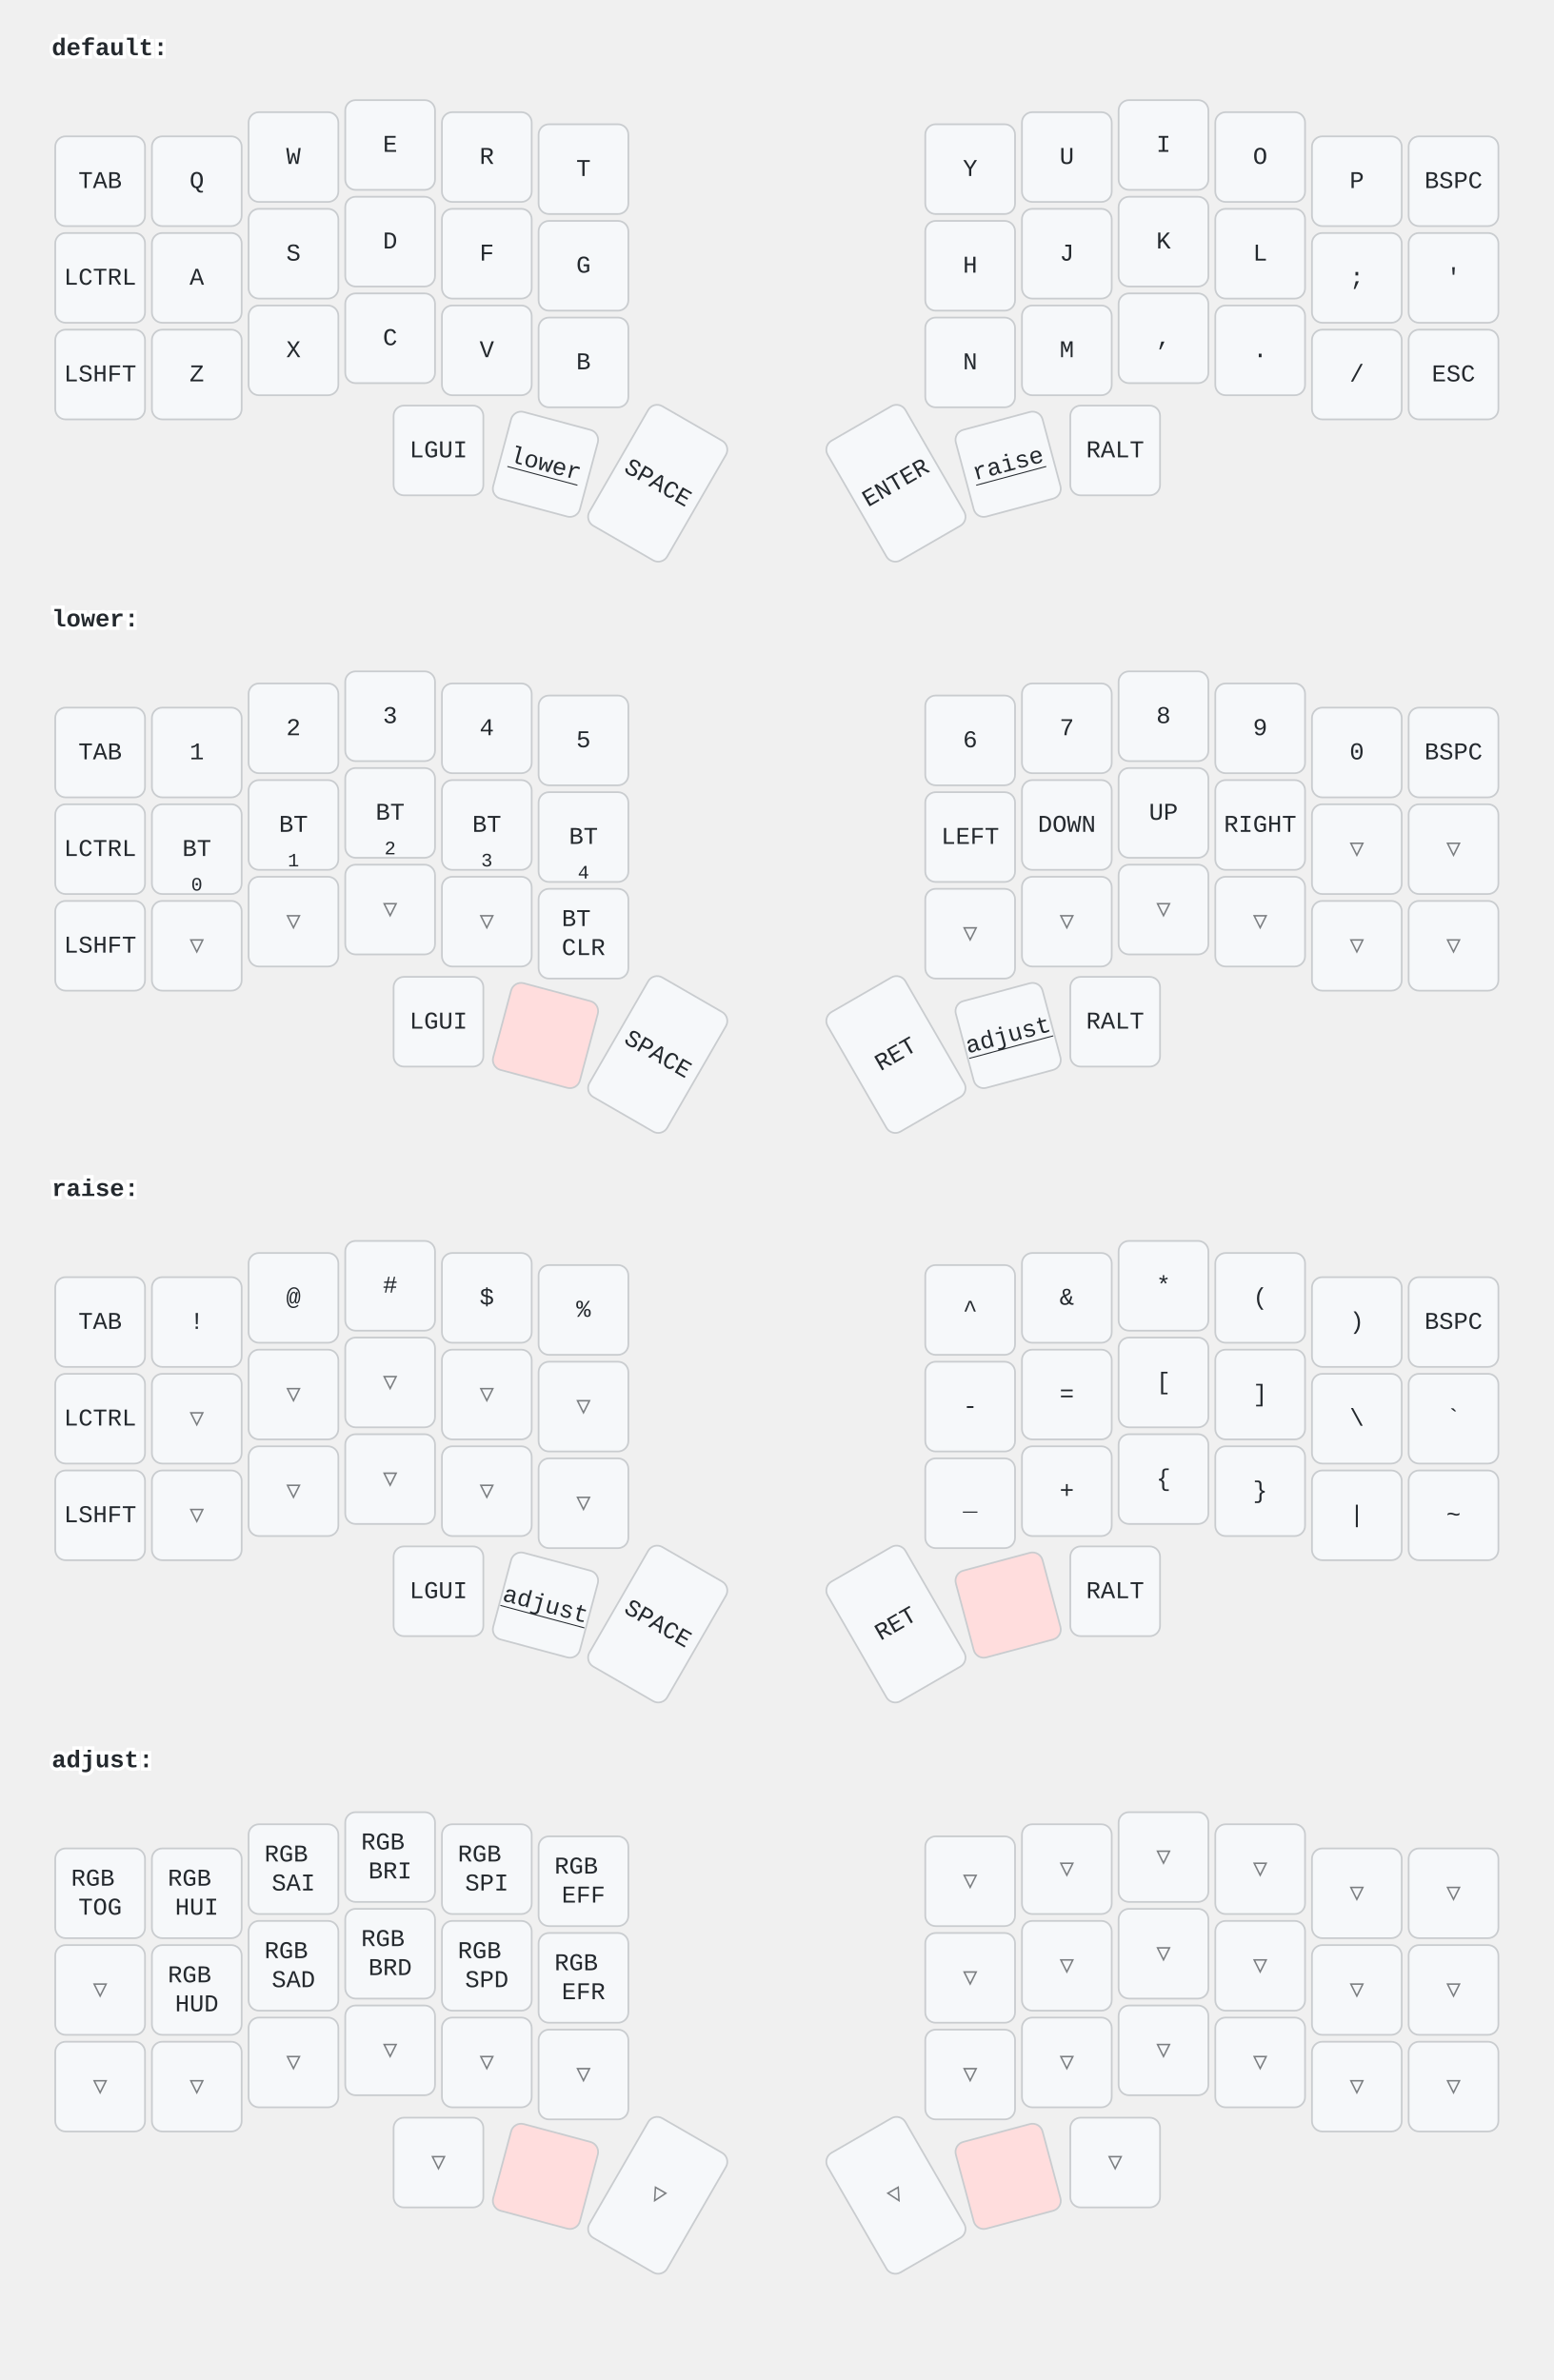
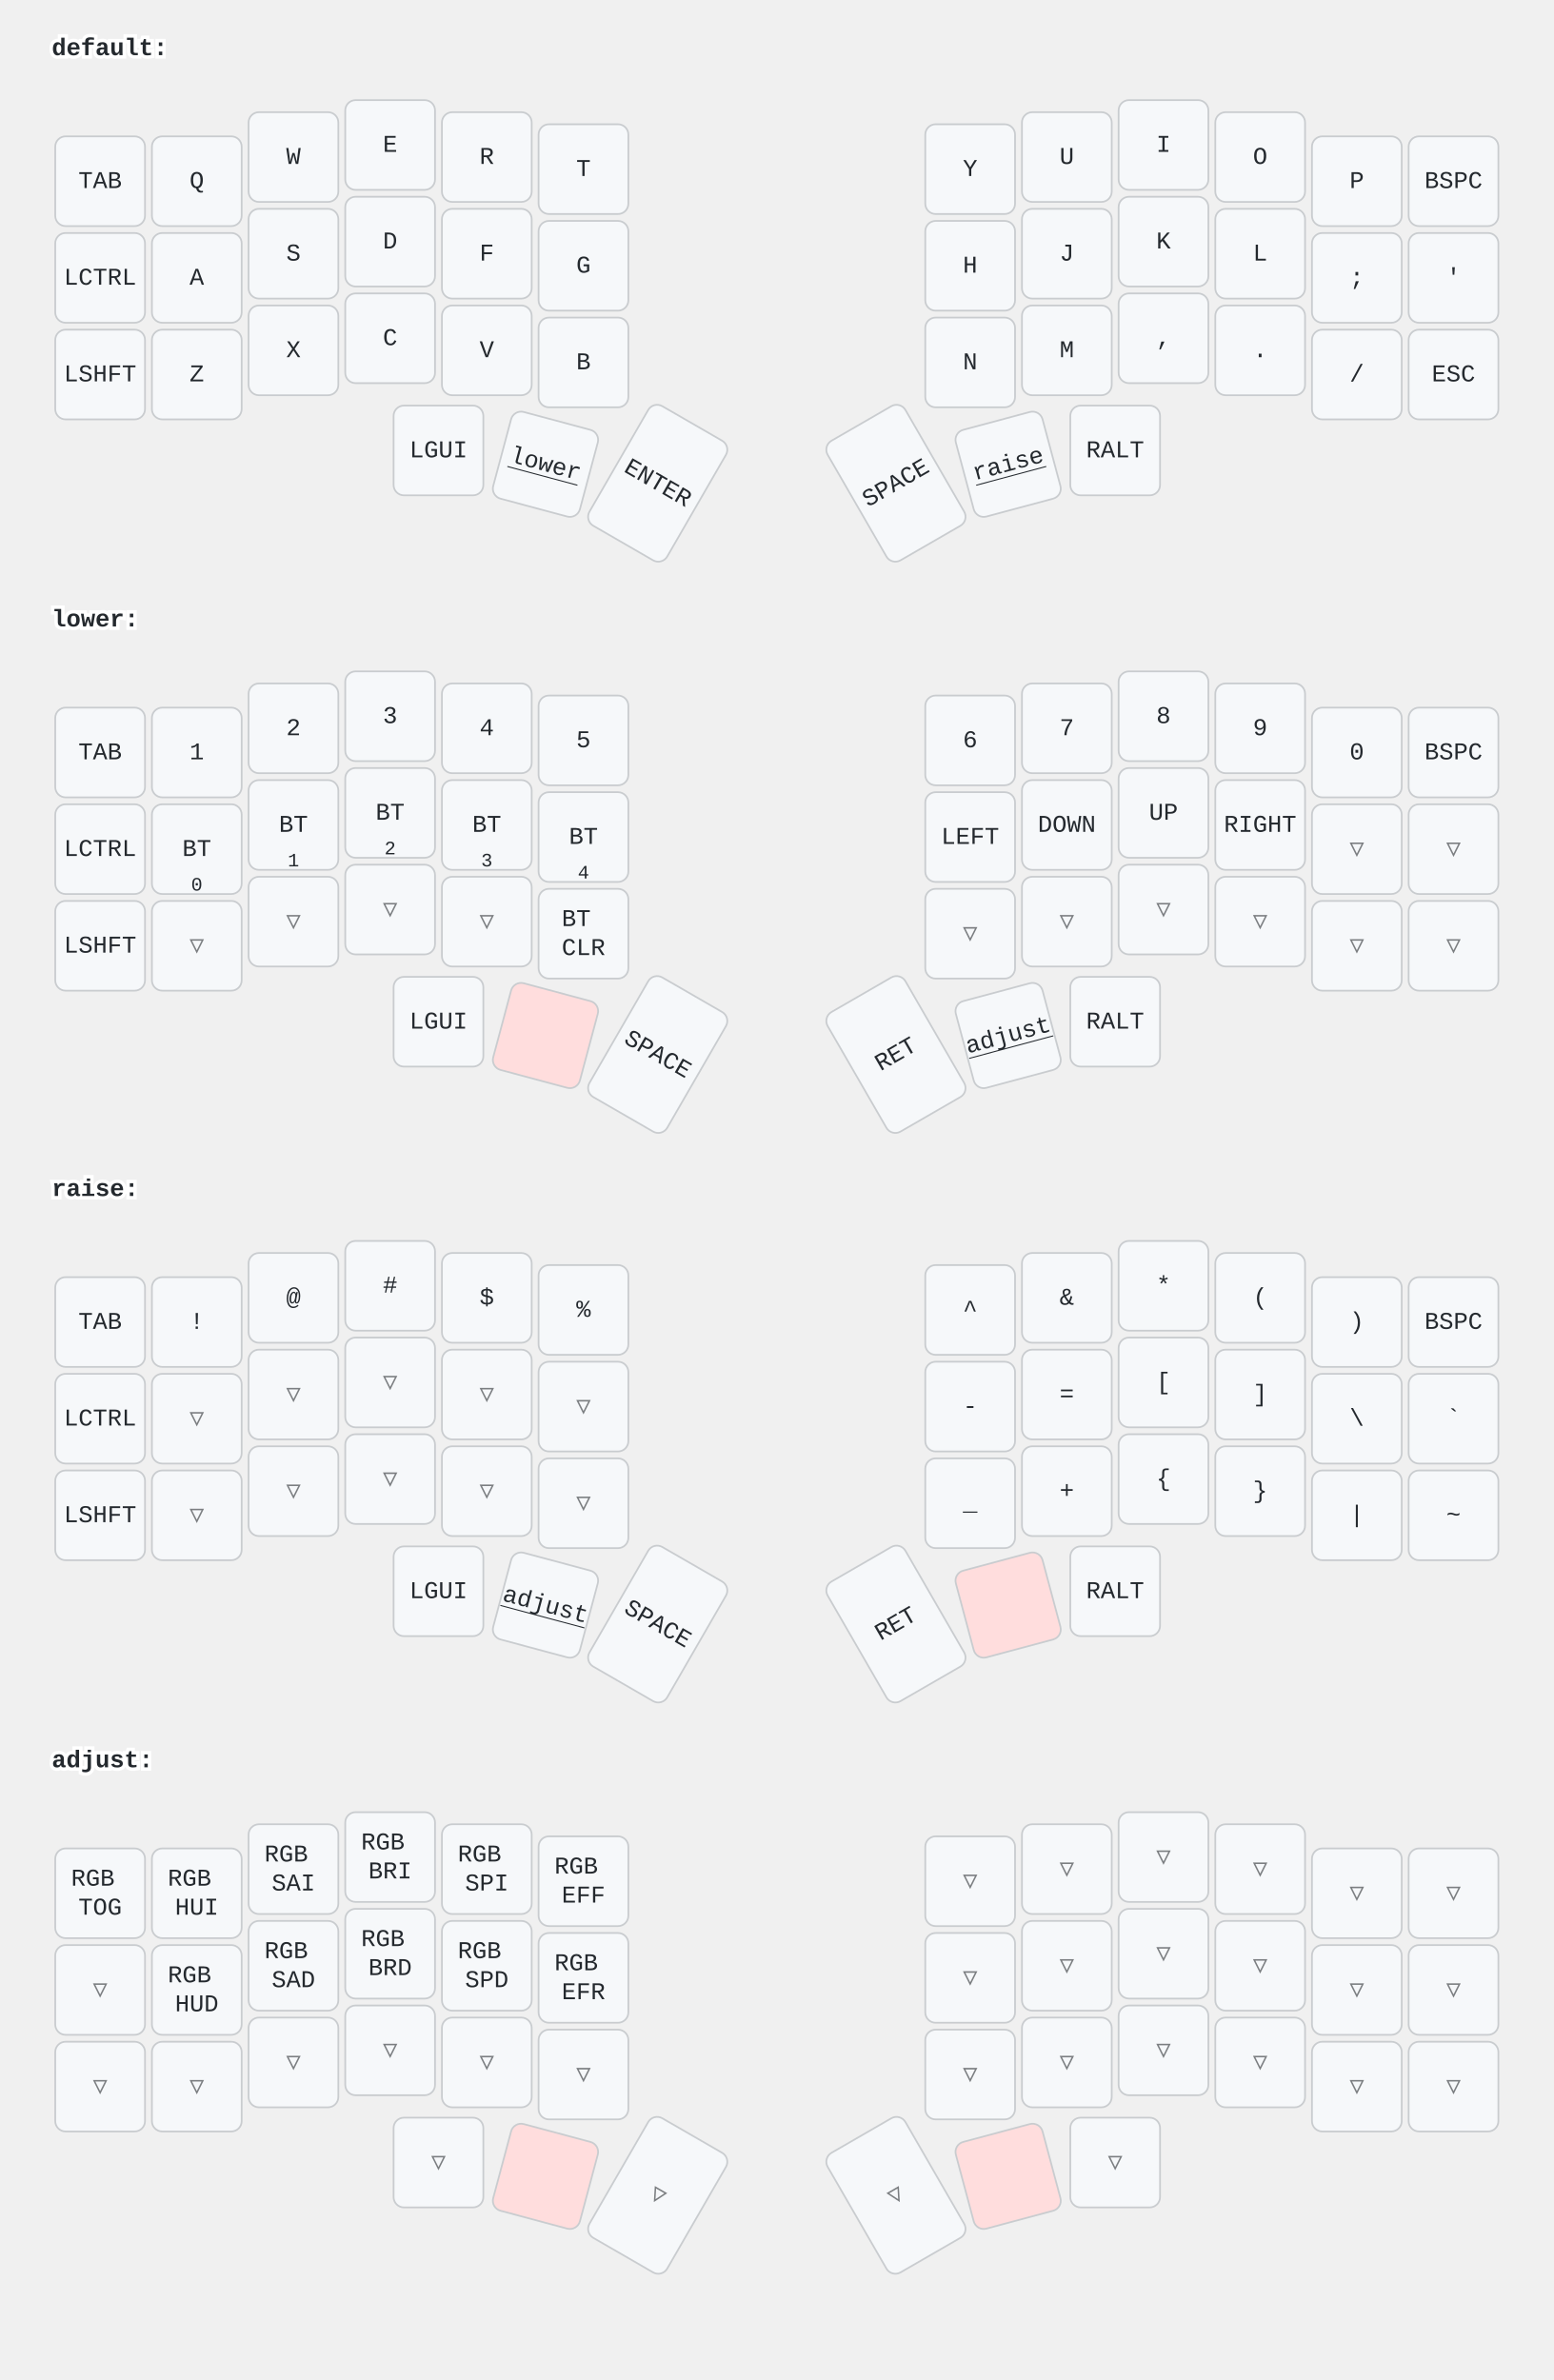
<svg xmlns="http://www.w3.org/2000/svg" width="900" height="1379" viewBox="0 0 900 1379" class="keymap">
  <style>/* inherit to force styles through use tags */
svg path {
    fill: inherit;
}

/* font and background color specifications */
svg.keymap {
    font-family: SFMono-Regular,Consolas,Liberation Mono,Menlo,monospace;
    font-size: 14px;
    font-kerning: normal;
    text-rendering: optimizeLegibility;
    fill: #24292e;
}

/* default key styling */
rect.key {
    fill: #f6f8fa;
}

rect.key, rect.combo {
    stroke: #c9cccf;
    stroke-width: 1;
}

/* default key side styling, only used is draw_key_sides is set */
rect.side {
    filter: brightness(90%);
}

/* color accent for combo boxes */
rect.combo, rect.combo-separate {
    fill: #cdf;
}

/* color accent for held keys */
rect.held, rect.combo.held {
    fill: #fdd;
}

/* color accent for ghost (optional) keys */
rect.ghost, rect.combo.ghost {
    stroke-dasharray: 4, 4;
    stroke-width: 2;
}

text {
    text-anchor: middle;
    dominant-baseline: middle;
}

/* styling for layer labels */
text.label {
    font-weight: bold;
    text-anchor: start;
    stroke: white;
    stroke-width: 4;
    paint-order: stroke;
}

/* styling for optional footer */
text.footer {
    text-anchor: end;
    dominant-baseline: auto;
    stroke: white;
    stroke-width: 4;
    paint-order: stroke;
}

/* styling for combo tap, and key hold/shifted label text */
text.combo, text.hold, text.shifted {
    font-size: 11px;
}

text.hold {
    text-anchor: middle;
    dominant-baseline: auto;
}

text.shifted {
    text-anchor: middle;
    dominant-baseline: hanging;
}

text.layer-activator {
    text-decoration: underline;
}

/* styling for hold/shifted label text in combo box */
text.combo.hold, text.combo.shifted {
    font-size: 8px;
}

/* lighter symbol for transparent keys */
text.trans {
    fill: #7b7e81;
}

/* styling for combo dendrons */
path.combo {
    stroke-width: 1;
    stroke: gray;
    fill: none;
}

/* Start Tabler Icons Cleanup */
/* cannot use height/width with glyphs */
.icon-tabler &gt; path {
    fill: inherit;
    stroke: inherit;
    stroke-width: 2;
}
/* hide tabler's default box */
.icon-tabler &gt; path[stroke="none"][fill="none"] {
    visibility: hidden;
}
/* End Tabler Icons Cleanup */
</style>
  <g transform="translate(30, 0)" class="layer-default">
    <text x="0" y="28" class="label" id="default">default:</text>
    <g transform="translate(0, 56)">
      <g transform="translate(28, 49)" class="key keypos-0">
        <rect rx="6" ry="6" x="-26" y="-26" width="52" height="52" class="key" />
        <text x="0" y="0" class="key tap">TAB</text>
      </g>
      <g transform="translate(84, 49)" class="key keypos-1">
        <rect rx="6" ry="6" x="-26" y="-26" width="52" height="52" class="key" />
        <text x="0" y="0" class="key tap">Q</text>
      </g>
      <g transform="translate(140, 35)" class="key keypos-2">
        <rect rx="6" ry="6" x="-26" y="-26" width="52" height="52" class="key" />
        <text x="0" y="0" class="key tap">W</text>
      </g>
      <g transform="translate(196, 28)" class="key keypos-3">
        <rect rx="6" ry="6" x="-26" y="-26" width="52" height="52" class="key" />
        <text x="0" y="0" class="key tap">E</text>
      </g>
      <g transform="translate(252, 35)" class="key keypos-4">
        <rect rx="6" ry="6" x="-26" y="-26" width="52" height="52" class="key" />
        <text x="0" y="0" class="key tap">R</text>
      </g>
      <g transform="translate(308, 42)" class="key keypos-5">
        <rect rx="6" ry="6" x="-26" y="-26" width="52" height="52" class="key" />
        <text x="0" y="0" class="key tap">T</text>
      </g>
      <g transform="translate(532, 42)" class="key keypos-6">
        <rect rx="6" ry="6" x="-26" y="-26" width="52" height="52" class="key" />
        <text x="0" y="0" class="key tap">Y</text>
      </g>
      <g transform="translate(588, 35)" class="key keypos-7">
        <rect rx="6" ry="6" x="-26" y="-26" width="52" height="52" class="key" />
        <text x="0" y="0" class="key tap">U</text>
      </g>
      <g transform="translate(644, 28)" class="key keypos-8">
        <rect rx="6" ry="6" x="-26" y="-26" width="52" height="52" class="key" />
        <text x="0" y="0" class="key tap">I</text>
      </g>
      <g transform="translate(700, 35)" class="key keypos-9">
        <rect rx="6" ry="6" x="-26" y="-26" width="52" height="52" class="key" />
        <text x="0" y="0" class="key tap">O</text>
      </g>
      <g transform="translate(756, 49)" class="key keypos-10">
        <rect rx="6" ry="6" x="-26" y="-26" width="52" height="52" class="key" />
        <text x="0" y="0" class="key tap">P</text>
      </g>
      <g transform="translate(812, 49)" class="key keypos-11">
        <rect rx="6" ry="6" x="-26" y="-26" width="52" height="52" class="key" />
        <text x="0" y="0" class="key tap">BSPC</text>
      </g>
      <g transform="translate(28, 105)" class="key keypos-12">
        <rect rx="6" ry="6" x="-26" y="-26" width="52" height="52" class="key" />
        <text x="0" y="0" class="key tap">LCTRL</text>
      </g>
      <g transform="translate(84, 105)" class="key keypos-13">
        <rect rx="6" ry="6" x="-26" y="-26" width="52" height="52" class="key" />
        <text x="0" y="0" class="key tap">A</text>
      </g>
      <g transform="translate(140, 91)" class="key keypos-14">
        <rect rx="6" ry="6" x="-26" y="-26" width="52" height="52" class="key" />
        <text x="0" y="0" class="key tap">S</text>
      </g>
      <g transform="translate(196, 84)" class="key keypos-15">
        <rect rx="6" ry="6" x="-26" y="-26" width="52" height="52" class="key" />
        <text x="0" y="0" class="key tap">D</text>
      </g>
      <g transform="translate(252, 91)" class="key keypos-16">
        <rect rx="6" ry="6" x="-26" y="-26" width="52" height="52" class="key" />
        <text x="0" y="0" class="key tap">F</text>
      </g>
      <g transform="translate(308, 98)" class="key keypos-17">
        <rect rx="6" ry="6" x="-26" y="-26" width="52" height="52" class="key" />
        <text x="0" y="0" class="key tap">G</text>
      </g>
      <g transform="translate(532, 98)" class="key keypos-18">
        <rect rx="6" ry="6" x="-26" y="-26" width="52" height="52" class="key" />
        <text x="0" y="0" class="key tap">H</text>
      </g>
      <g transform="translate(588, 91)" class="key keypos-19">
        <rect rx="6" ry="6" x="-26" y="-26" width="52" height="52" class="key" />
        <text x="0" y="0" class="key tap">J</text>
      </g>
      <g transform="translate(644, 84)" class="key keypos-20">
        <rect rx="6" ry="6" x="-26" y="-26" width="52" height="52" class="key" />
        <text x="0" y="0" class="key tap">K</text>
      </g>
      <g transform="translate(700, 91)" class="key keypos-21">
        <rect rx="6" ry="6" x="-26" y="-26" width="52" height="52" class="key" />
        <text x="0" y="0" class="key tap">L</text>
      </g>
      <g transform="translate(756, 105)" class="key keypos-22">
        <rect rx="6" ry="6" x="-26" y="-26" width="52" height="52" class="key" />
        <text x="0" y="0" class="key tap">;</text>
      </g>
      <g transform="translate(812, 105)" class="key keypos-23">
        <rect rx="6" ry="6" x="-26" y="-26" width="52" height="52" class="key" />
        <text x="0" y="0" class="key tap">'</text>
      </g>
      <g transform="translate(28, 161)" class="key keypos-24">
        <rect rx="6" ry="6" x="-26" y="-26" width="52" height="52" class="key" />
        <text x="0" y="0" class="key tap">LSHFT</text>
      </g>
      <g transform="translate(84, 161)" class="key keypos-25">
        <rect rx="6" ry="6" x="-26" y="-26" width="52" height="52" class="key" />
        <text x="0" y="0" class="key tap">Z</text>
      </g>
      <g transform="translate(140, 147)" class="key keypos-26">
        <rect rx="6" ry="6" x="-26" y="-26" width="52" height="52" class="key" />
        <text x="0" y="0" class="key tap">X</text>
      </g>
      <g transform="translate(196, 140)" class="key keypos-27">
        <rect rx="6" ry="6" x="-26" y="-26" width="52" height="52" class="key" />
        <text x="0" y="0" class="key tap">C</text>
      </g>
      <g transform="translate(252, 147)" class="key keypos-28">
        <rect rx="6" ry="6" x="-26" y="-26" width="52" height="52" class="key" />
        <text x="0" y="0" class="key tap">V</text>
      </g>
      <g transform="translate(308, 154)" class="key keypos-29">
        <rect rx="6" ry="6" x="-26" y="-26" width="52" height="52" class="key" />
        <text x="0" y="0" class="key tap">B</text>
      </g>
      <g transform="translate(532, 154)" class="key keypos-30">
        <rect rx="6" ry="6" x="-26" y="-26" width="52" height="52" class="key" />
        <text x="0" y="0" class="key tap">N</text>
      </g>
      <g transform="translate(588, 147)" class="key keypos-31">
        <rect rx="6" ry="6" x="-26" y="-26" width="52" height="52" class="key" />
        <text x="0" y="0" class="key tap">M</text>
      </g>
      <g transform="translate(644, 140)" class="key keypos-32">
        <rect rx="6" ry="6" x="-26" y="-26" width="52" height="52" class="key" />
        <text x="0" y="0" class="key tap">,</text>
      </g>
      <g transform="translate(700, 147)" class="key keypos-33">
        <rect rx="6" ry="6" x="-26" y="-26" width="52" height="52" class="key" />
        <text x="0" y="0" class="key tap">.</text>
      </g>
      <g transform="translate(756, 161)" class="key keypos-34">
        <rect rx="6" ry="6" x="-26" y="-26" width="52" height="52" class="key" />
        <text x="0" y="0" class="key tap">/</text>
      </g>
      <g transform="translate(812, 161)" class="key keypos-35">
        <rect rx="6" ry="6" x="-26" y="-26" width="52" height="52" class="key" />
        <text x="0" y="0" class="key tap">ESC</text>
      </g>
      <g transform="translate(224, 205)" class="key keypos-36">
        <rect rx="6" ry="6" x="-26" y="-26" width="52" height="52" class="key" />
        <text x="0" y="0" class="key tap">LGUI</text>
      </g>
      <g transform="translate(286, 213) rotate(15.0)" class="key keypos-37">
        <rect rx="6" ry="6" x="-26" y="-26" width="52" height="52" class="key" />
        <a href="#lower">
          <text x="0" y="0" class="key tap layer-activator">lower</text>
        </a>
      </g>
      <g transform="translate(351, 224) rotate(30.0)" class="key keypos-38">
        <rect rx="6" ry="6" x="-26" y="-40" width="52" height="80" class="key" />
-         <text x="0" y="0" class="key tap">SPACE</text>
+         <text x="0" y="0" class="key tap">ENTER</text>
      </g>
      <g transform="translate(489, 224) rotate(-30.0)" class="key keypos-39">
        <rect rx="6" ry="6" x="-26" y="-40" width="52" height="80" class="key" />
-         <text x="0" y="0" class="key tap">ENTER</text>
+         <text x="0" y="0" class="key tap">SPACE</text>
      </g>
      <g transform="translate(554, 213) rotate(-15.0)" class="key keypos-40">
        <rect rx="6" ry="6" x="-26" y="-26" width="52" height="52" class="key" />
        <a href="#raise">
          <text x="0" y="0" class="key tap layer-activator">raise</text>
        </a>
      </g>
      <g transform="translate(616, 205)" class="key keypos-41">
        <rect rx="6" ry="6" x="-26" y="-26" width="52" height="52" class="key" />
        <text x="0" y="0" class="key tap">RALT</text>
      </g>
    </g>
  </g>
  <g transform="translate(30, 331)" class="layer-lower">
    <text x="0" y="28" class="label" id="lower">lower:</text>
    <g transform="translate(0, 56)">
      <g transform="translate(28, 49)" class="key keypos-0">
        <rect rx="6" ry="6" x="-26" y="-26" width="52" height="52" class="key" />
        <text x="0" y="0" class="key tap">TAB</text>
      </g>
      <g transform="translate(84, 49)" class="key keypos-1">
        <rect rx="6" ry="6" x="-26" y="-26" width="52" height="52" class="key" />
        <text x="0" y="0" class="key tap">1</text>
      </g>
      <g transform="translate(140, 35)" class="key keypos-2">
        <rect rx="6" ry="6" x="-26" y="-26" width="52" height="52" class="key" />
        <text x="0" y="0" class="key tap">2</text>
      </g>
      <g transform="translate(196, 28)" class="key keypos-3">
        <rect rx="6" ry="6" x="-26" y="-26" width="52" height="52" class="key" />
        <text x="0" y="0" class="key tap">3</text>
      </g>
      <g transform="translate(252, 35)" class="key keypos-4">
        <rect rx="6" ry="6" x="-26" y="-26" width="52" height="52" class="key" />
        <text x="0" y="0" class="key tap">4</text>
      </g>
      <g transform="translate(308, 42)" class="key keypos-5">
        <rect rx="6" ry="6" x="-26" y="-26" width="52" height="52" class="key" />
        <text x="0" y="0" class="key tap">5</text>
      </g>
      <g transform="translate(532, 42)" class="key keypos-6">
        <rect rx="6" ry="6" x="-26" y="-26" width="52" height="52" class="key" />
        <text x="0" y="0" class="key tap">6</text>
      </g>
      <g transform="translate(588, 35)" class="key keypos-7">
        <rect rx="6" ry="6" x="-26" y="-26" width="52" height="52" class="key" />
        <text x="0" y="0" class="key tap">7</text>
      </g>
      <g transform="translate(644, 28)" class="key keypos-8">
        <rect rx="6" ry="6" x="-26" y="-26" width="52" height="52" class="key" />
        <text x="0" y="0" class="key tap">8</text>
      </g>
      <g transform="translate(700, 35)" class="key keypos-9">
        <rect rx="6" ry="6" x="-26" y="-26" width="52" height="52" class="key" />
        <text x="0" y="0" class="key tap">9</text>
      </g>
      <g transform="translate(756, 49)" class="key keypos-10">
        <rect rx="6" ry="6" x="-26" y="-26" width="52" height="52" class="key" />
        <text x="0" y="0" class="key tap">0</text>
      </g>
      <g transform="translate(812, 49)" class="key keypos-11">
        <rect rx="6" ry="6" x="-26" y="-26" width="52" height="52" class="key" />
        <text x="0" y="0" class="key tap">BSPC</text>
      </g>
      <g transform="translate(28, 105)" class="key keypos-12">
        <rect rx="6" ry="6" x="-26" y="-26" width="52" height="52" class="key" />
        <text x="0" y="0" class="key tap">LCTRL</text>
      </g>
      <g transform="translate(84, 105)" class="key keypos-13">
        <rect rx="6" ry="6" x="-26" y="-26" width="52" height="52" class="key" />
        <text x="0" y="0" class="key tap">BT</text>
        <text x="0" y="24" class="key hold">0</text>
      </g>
      <g transform="translate(140, 91)" class="key keypos-14">
        <rect rx="6" ry="6" x="-26" y="-26" width="52" height="52" class="key" />
        <text x="0" y="0" class="key tap">BT</text>
        <text x="0" y="24" class="key hold">1</text>
      </g>
      <g transform="translate(196, 84)" class="key keypos-15">
        <rect rx="6" ry="6" x="-26" y="-26" width="52" height="52" class="key" />
        <text x="0" y="0" class="key tap">BT</text>
        <text x="0" y="24" class="key hold">2</text>
      </g>
      <g transform="translate(252, 91)" class="key keypos-16">
        <rect rx="6" ry="6" x="-26" y="-26" width="52" height="52" class="key" />
        <text x="0" y="0" class="key tap">BT</text>
        <text x="0" y="24" class="key hold">3</text>
      </g>
      <g transform="translate(308, 98)" class="key keypos-17">
        <rect rx="6" ry="6" x="-26" y="-26" width="52" height="52" class="key" />
        <text x="0" y="0" class="key tap">BT</text>
        <text x="0" y="24" class="key hold">4</text>
      </g>
      <g transform="translate(532, 98)" class="key keypos-18">
        <rect rx="6" ry="6" x="-26" y="-26" width="52" height="52" class="key" />
        <text x="0" y="0" class="key tap">LEFT</text>
      </g>
      <g transform="translate(588, 91)" class="key keypos-19">
        <rect rx="6" ry="6" x="-26" y="-26" width="52" height="52" class="key" />
        <text x="0" y="0" class="key tap">DOWN</text>
      </g>
      <g transform="translate(644, 84)" class="key keypos-20">
        <rect rx="6" ry="6" x="-26" y="-26" width="52" height="52" class="key" />
        <text x="0" y="0" class="key tap">UP</text>
      </g>
      <g transform="translate(700, 91)" class="key keypos-21">
        <rect rx="6" ry="6" x="-26" y="-26" width="52" height="52" class="key" />
        <text x="0" y="0" class="key tap">RIGHT</text>
      </g>
      <g transform="translate(756, 105)" class="key trans keypos-22">
        <rect rx="6" ry="6" x="-26" y="-26" width="52" height="52" class="key trans" />
        <text x="0" y="0" class="key trans tap">▽</text>
      </g>
      <g transform="translate(812, 105)" class="key trans keypos-23">
        <rect rx="6" ry="6" x="-26" y="-26" width="52" height="52" class="key trans" />
        <text x="0" y="0" class="key trans tap">▽</text>
      </g>
      <g transform="translate(28, 161)" class="key keypos-24">
        <rect rx="6" ry="6" x="-26" y="-26" width="52" height="52" class="key" />
        <text x="0" y="0" class="key tap">LSHFT</text>
      </g>
      <g transform="translate(84, 161)" class="key trans keypos-25">
        <rect rx="6" ry="6" x="-26" y="-26" width="52" height="52" class="key trans" />
        <text x="0" y="0" class="key trans tap">▽</text>
      </g>
      <g transform="translate(140, 147)" class="key trans keypos-26">
        <rect rx="6" ry="6" x="-26" y="-26" width="52" height="52" class="key trans" />
        <text x="0" y="0" class="key trans tap">▽</text>
      </g>
      <g transform="translate(196, 140)" class="key trans keypos-27">
        <rect rx="6" ry="6" x="-26" y="-26" width="52" height="52" class="key trans" />
        <text x="0" y="0" class="key trans tap">▽</text>
      </g>
      <g transform="translate(252, 147)" class="key trans keypos-28">
        <rect rx="6" ry="6" x="-26" y="-26" width="52" height="52" class="key trans" />
        <text x="0" y="0" class="key trans tap">▽</text>
      </g>
      <g transform="translate(308, 154)" class="key keypos-29">
        <rect rx="6" ry="6" x="-26" y="-26" width="52" height="52" class="key" />
        <text x="0" y="0" class="key tap">
          <tspan x="0" dy="-0.6em">BT</tspan>
          <tspan x="0" dy="1.2em">CLR</tspan>
        </text>
      </g>
      <g transform="translate(532, 154)" class="key trans keypos-30">
        <rect rx="6" ry="6" x="-26" y="-26" width="52" height="52" class="key trans" />
        <text x="0" y="0" class="key trans tap">▽</text>
      </g>
      <g transform="translate(588, 147)" class="key trans keypos-31">
        <rect rx="6" ry="6" x="-26" y="-26" width="52" height="52" class="key trans" />
        <text x="0" y="0" class="key trans tap">▽</text>
      </g>
      <g transform="translate(644, 140)" class="key trans keypos-32">
        <rect rx="6" ry="6" x="-26" y="-26" width="52" height="52" class="key trans" />
        <text x="0" y="0" class="key trans tap">▽</text>
      </g>
      <g transform="translate(700, 147)" class="key trans keypos-33">
        <rect rx="6" ry="6" x="-26" y="-26" width="52" height="52" class="key trans" />
        <text x="0" y="0" class="key trans tap">▽</text>
      </g>
      <g transform="translate(756, 161)" class="key trans keypos-34">
        <rect rx="6" ry="6" x="-26" y="-26" width="52" height="52" class="key trans" />
        <text x="0" y="0" class="key trans tap">▽</text>
      </g>
      <g transform="translate(812, 161)" class="key trans keypos-35">
        <rect rx="6" ry="6" x="-26" y="-26" width="52" height="52" class="key trans" />
        <text x="0" y="0" class="key trans tap">▽</text>
      </g>
      <g transform="translate(224, 205)" class="key keypos-36">
        <rect rx="6" ry="6" x="-26" y="-26" width="52" height="52" class="key" />
        <text x="0" y="0" class="key tap">LGUI</text>
      </g>
      <g transform="translate(286, 213) rotate(15.0)" class="key held keypos-37">
        <rect rx="6" ry="6" x="-26" y="-26" width="52" height="52" class="key held" />
      </g>
      <g transform="translate(351, 224) rotate(30.0)" class="key keypos-38">
        <rect rx="6" ry="6" x="-26" y="-40" width="52" height="80" class="key" />
        <text x="0" y="0" class="key tap">SPACE</text>
      </g>
      <g transform="translate(489, 224) rotate(-30.0)" class="key keypos-39">
        <rect rx="6" ry="6" x="-26" y="-40" width="52" height="80" class="key" />
        <text x="0" y="0" class="key tap">RET</text>
      </g>
      <g transform="translate(554, 213) rotate(-15.0)" class="key keypos-40">
        <rect rx="6" ry="6" x="-26" y="-26" width="52" height="52" class="key" />
        <a href="#adjust">
          <text x="0" y="0" class="key tap layer-activator">adjust</text>
        </a>
      </g>
      <g transform="translate(616, 205)" class="key keypos-41">
        <rect rx="6" ry="6" x="-26" y="-26" width="52" height="52" class="key" />
        <text x="0" y="0" class="key tap">RALT</text>
      </g>
    </g>
  </g>
  <g transform="translate(30, 661)" class="layer-raise">
    <text x="0" y="28" class="label" id="raise">raise:</text>
    <g transform="translate(0, 56)">
      <g transform="translate(28, 49)" class="key keypos-0">
        <rect rx="6" ry="6" x="-26" y="-26" width="52" height="52" class="key" />
        <text x="0" y="0" class="key tap">TAB</text>
      </g>
      <g transform="translate(84, 49)" class="key keypos-1">
        <rect rx="6" ry="6" x="-26" y="-26" width="52" height="52" class="key" />
        <text x="0" y="0" class="key tap">!</text>
      </g>
      <g transform="translate(140, 35)" class="key keypos-2">
        <rect rx="6" ry="6" x="-26" y="-26" width="52" height="52" class="key" />
        <text x="0" y="0" class="key tap">@</text>
      </g>
      <g transform="translate(196, 28)" class="key keypos-3">
        <rect rx="6" ry="6" x="-26" y="-26" width="52" height="52" class="key" />
        <text x="0" y="0" class="key tap">#</text>
      </g>
      <g transform="translate(252, 35)" class="key keypos-4">
        <rect rx="6" ry="6" x="-26" y="-26" width="52" height="52" class="key" />
        <text x="0" y="0" class="key tap">$</text>
      </g>
      <g transform="translate(308, 42)" class="key keypos-5">
        <rect rx="6" ry="6" x="-26" y="-26" width="52" height="52" class="key" />
        <text x="0" y="0" class="key tap">%</text>
      </g>
      <g transform="translate(532, 42)" class="key keypos-6">
        <rect rx="6" ry="6" x="-26" y="-26" width="52" height="52" class="key" />
        <text x="0" y="0" class="key tap">^</text>
      </g>
      <g transform="translate(588, 35)" class="key keypos-7">
        <rect rx="6" ry="6" x="-26" y="-26" width="52" height="52" class="key" />
        <text x="0" y="0" class="key tap">&amp;</text>
      </g>
      <g transform="translate(644, 28)" class="key keypos-8">
        <rect rx="6" ry="6" x="-26" y="-26" width="52" height="52" class="key" />
        <text x="0" y="0" class="key tap">*</text>
      </g>
      <g transform="translate(700, 35)" class="key keypos-9">
        <rect rx="6" ry="6" x="-26" y="-26" width="52" height="52" class="key" />
        <text x="0" y="0" class="key tap">(</text>
      </g>
      <g transform="translate(756, 49)" class="key keypos-10">
        <rect rx="6" ry="6" x="-26" y="-26" width="52" height="52" class="key" />
        <text x="0" y="0" class="key tap">)</text>
      </g>
      <g transform="translate(812, 49)" class="key keypos-11">
        <rect rx="6" ry="6" x="-26" y="-26" width="52" height="52" class="key" />
        <text x="0" y="0" class="key tap">BSPC</text>
      </g>
      <g transform="translate(28, 105)" class="key keypos-12">
        <rect rx="6" ry="6" x="-26" y="-26" width="52" height="52" class="key" />
        <text x="0" y="0" class="key tap">LCTRL</text>
      </g>
      <g transform="translate(84, 105)" class="key trans keypos-13">
        <rect rx="6" ry="6" x="-26" y="-26" width="52" height="52" class="key trans" />
        <text x="0" y="0" class="key trans tap">▽</text>
      </g>
      <g transform="translate(140, 91)" class="key trans keypos-14">
        <rect rx="6" ry="6" x="-26" y="-26" width="52" height="52" class="key trans" />
        <text x="0" y="0" class="key trans tap">▽</text>
      </g>
      <g transform="translate(196, 84)" class="key trans keypos-15">
        <rect rx="6" ry="6" x="-26" y="-26" width="52" height="52" class="key trans" />
        <text x="0" y="0" class="key trans tap">▽</text>
      </g>
      <g transform="translate(252, 91)" class="key trans keypos-16">
        <rect rx="6" ry="6" x="-26" y="-26" width="52" height="52" class="key trans" />
        <text x="0" y="0" class="key trans tap">▽</text>
      </g>
      <g transform="translate(308, 98)" class="key trans keypos-17">
        <rect rx="6" ry="6" x="-26" y="-26" width="52" height="52" class="key trans" />
        <text x="0" y="0" class="key trans tap">▽</text>
      </g>
      <g transform="translate(532, 98)" class="key keypos-18">
        <rect rx="6" ry="6" x="-26" y="-26" width="52" height="52" class="key" />
        <text x="0" y="0" class="key tap">-</text>
      </g>
      <g transform="translate(588, 91)" class="key keypos-19">
        <rect rx="6" ry="6" x="-26" y="-26" width="52" height="52" class="key" />
        <text x="0" y="0" class="key tap">=</text>
      </g>
      <g transform="translate(644, 84)" class="key keypos-20">
        <rect rx="6" ry="6" x="-26" y="-26" width="52" height="52" class="key" />
        <text x="0" y="0" class="key tap">[</text>
      </g>
      <g transform="translate(700, 91)" class="key keypos-21">
        <rect rx="6" ry="6" x="-26" y="-26" width="52" height="52" class="key" />
        <text x="0" y="0" class="key tap">]</text>
      </g>
      <g transform="translate(756, 105)" class="key keypos-22">
        <rect rx="6" ry="6" x="-26" y="-26" width="52" height="52" class="key" />
        <text x="0" y="0" class="key tap">\</text>
      </g>
      <g transform="translate(812, 105)" class="key keypos-23">
        <rect rx="6" ry="6" x="-26" y="-26" width="52" height="52" class="key" />
        <text x="0" y="0" class="key tap">`</text>
      </g>
      <g transform="translate(28, 161)" class="key keypos-24">
        <rect rx="6" ry="6" x="-26" y="-26" width="52" height="52" class="key" />
        <text x="0" y="0" class="key tap">LSHFT</text>
      </g>
      <g transform="translate(84, 161)" class="key trans keypos-25">
        <rect rx="6" ry="6" x="-26" y="-26" width="52" height="52" class="key trans" />
        <text x="0" y="0" class="key trans tap">▽</text>
      </g>
      <g transform="translate(140, 147)" class="key trans keypos-26">
        <rect rx="6" ry="6" x="-26" y="-26" width="52" height="52" class="key trans" />
        <text x="0" y="0" class="key trans tap">▽</text>
      </g>
      <g transform="translate(196, 140)" class="key trans keypos-27">
        <rect rx="6" ry="6" x="-26" y="-26" width="52" height="52" class="key trans" />
        <text x="0" y="0" class="key trans tap">▽</text>
      </g>
      <g transform="translate(252, 147)" class="key trans keypos-28">
        <rect rx="6" ry="6" x="-26" y="-26" width="52" height="52" class="key trans" />
        <text x="0" y="0" class="key trans tap">▽</text>
      </g>
      <g transform="translate(308, 154)" class="key trans keypos-29">
        <rect rx="6" ry="6" x="-26" y="-26" width="52" height="52" class="key trans" />
        <text x="0" y="0" class="key trans tap">▽</text>
      </g>
      <g transform="translate(532, 154)" class="key keypos-30">
        <rect rx="6" ry="6" x="-26" y="-26" width="52" height="52" class="key" />
        <text x="0" y="0" class="key tap">_</text>
      </g>
      <g transform="translate(588, 147)" class="key keypos-31">
        <rect rx="6" ry="6" x="-26" y="-26" width="52" height="52" class="key" />
        <text x="0" y="0" class="key tap">+</text>
      </g>
      <g transform="translate(644, 140)" class="key keypos-32">
        <rect rx="6" ry="6" x="-26" y="-26" width="52" height="52" class="key" />
        <text x="0" y="0" class="key tap">{</text>
      </g>
      <g transform="translate(700, 147)" class="key keypos-33">
        <rect rx="6" ry="6" x="-26" y="-26" width="52" height="52" class="key" />
        <text x="0" y="0" class="key tap">}</text>
      </g>
      <g transform="translate(756, 161)" class="key keypos-34">
        <rect rx="6" ry="6" x="-26" y="-26" width="52" height="52" class="key" />
        <text x="0" y="0" class="key tap">|</text>
      </g>
      <g transform="translate(812, 161)" class="key keypos-35">
        <rect rx="6" ry="6" x="-26" y="-26" width="52" height="52" class="key" />
        <text x="0" y="0" class="key tap">~</text>
      </g>
      <g transform="translate(224, 205)" class="key keypos-36">
        <rect rx="6" ry="6" x="-26" y="-26" width="52" height="52" class="key" />
        <text x="0" y="0" class="key tap">LGUI</text>
      </g>
      <g transform="translate(286, 213) rotate(15.0)" class="key keypos-37">
        <rect rx="6" ry="6" x="-26" y="-26" width="52" height="52" class="key" />
        <a href="#adjust">
          <text x="0" y="0" class="key tap layer-activator">adjust</text>
        </a>
      </g>
      <g transform="translate(351, 224) rotate(30.0)" class="key keypos-38">
        <rect rx="6" ry="6" x="-26" y="-40" width="52" height="80" class="key" />
        <text x="0" y="0" class="key tap">SPACE</text>
      </g>
      <g transform="translate(489, 224) rotate(-30.0)" class="key keypos-39">
        <rect rx="6" ry="6" x="-26" y="-40" width="52" height="80" class="key" />
        <text x="0" y="0" class="key tap">RET</text>
      </g>
      <g transform="translate(554, 213) rotate(-15.0)" class="key held keypos-40">
        <rect rx="6" ry="6" x="-26" y="-26" width="52" height="52" class="key held" />
      </g>
      <g transform="translate(616, 205)" class="key keypos-41">
        <rect rx="6" ry="6" x="-26" y="-26" width="52" height="52" class="key" />
        <text x="0" y="0" class="key tap">RALT</text>
      </g>
    </g>
  </g>
  <g transform="translate(30, 992)" class="layer-adjust">
    <text x="0" y="28" class="label" id="adjust">adjust:</text>
    <g transform="translate(0, 56)">
      <g transform="translate(28, 49)" class="key keypos-0">
        <rect rx="6" ry="6" x="-26" y="-26" width="52" height="52" class="key" />
        <text x="0" y="0" class="key tap">
          <tspan x="0" dy="-0.6em">RGB</tspan>
          <tspan x="0" dy="1.2em">TOG</tspan>
        </text>
      </g>
      <g transform="translate(84, 49)" class="key keypos-1">
        <rect rx="6" ry="6" x="-26" y="-26" width="52" height="52" class="key" />
        <text x="0" y="0" class="key tap">
          <tspan x="0" dy="-0.6em">RGB</tspan>
          <tspan x="0" dy="1.2em">HUI</tspan>
        </text>
      </g>
      <g transform="translate(140, 35)" class="key keypos-2">
        <rect rx="6" ry="6" x="-26" y="-26" width="52" height="52" class="key" />
        <text x="0" y="0" class="key tap">
          <tspan x="0" dy="-0.6em">RGB</tspan>
          <tspan x="0" dy="1.2em">SAI</tspan>
        </text>
      </g>
      <g transform="translate(196, 28)" class="key keypos-3">
        <rect rx="6" ry="6" x="-26" y="-26" width="52" height="52" class="key" />
        <text x="0" y="0" class="key tap">
          <tspan x="0" dy="-0.6em">RGB</tspan>
          <tspan x="0" dy="1.2em">BRI</tspan>
        </text>
      </g>
      <g transform="translate(252, 35)" class="key keypos-4">
        <rect rx="6" ry="6" x="-26" y="-26" width="52" height="52" class="key" />
        <text x="0" y="0" class="key tap">
          <tspan x="0" dy="-0.6em">RGB</tspan>
          <tspan x="0" dy="1.2em">SPI</tspan>
        </text>
      </g>
      <g transform="translate(308, 42)" class="key keypos-5">
        <rect rx="6" ry="6" x="-26" y="-26" width="52" height="52" class="key" />
        <text x="0" y="0" class="key tap">
          <tspan x="0" dy="-0.6em">RGB</tspan>
          <tspan x="0" dy="1.2em">EFF</tspan>
        </text>
      </g>
      <g transform="translate(532, 42)" class="key trans keypos-6">
        <rect rx="6" ry="6" x="-26" y="-26" width="52" height="52" class="key trans" />
        <text x="0" y="0" class="key trans tap">▽</text>
      </g>
      <g transform="translate(588, 35)" class="key trans keypos-7">
        <rect rx="6" ry="6" x="-26" y="-26" width="52" height="52" class="key trans" />
        <text x="0" y="0" class="key trans tap">▽</text>
      </g>
      <g transform="translate(644, 28)" class="key trans keypos-8">
        <rect rx="6" ry="6" x="-26" y="-26" width="52" height="52" class="key trans" />
        <text x="0" y="0" class="key trans tap">▽</text>
      </g>
      <g transform="translate(700, 35)" class="key trans keypos-9">
        <rect rx="6" ry="6" x="-26" y="-26" width="52" height="52" class="key trans" />
        <text x="0" y="0" class="key trans tap">▽</text>
      </g>
      <g transform="translate(756, 49)" class="key trans keypos-10">
        <rect rx="6" ry="6" x="-26" y="-26" width="52" height="52" class="key trans" />
        <text x="0" y="0" class="key trans tap">▽</text>
      </g>
      <g transform="translate(812, 49)" class="key trans keypos-11">
        <rect rx="6" ry="6" x="-26" y="-26" width="52" height="52" class="key trans" />
        <text x="0" y="0" class="key trans tap">▽</text>
      </g>
      <g transform="translate(28, 105)" class="key trans keypos-12">
        <rect rx="6" ry="6" x="-26" y="-26" width="52" height="52" class="key trans" />
        <text x="0" y="0" class="key trans tap">▽</text>
      </g>
      <g transform="translate(84, 105)" class="key keypos-13">
        <rect rx="6" ry="6" x="-26" y="-26" width="52" height="52" class="key" />
        <text x="0" y="0" class="key tap">
          <tspan x="0" dy="-0.6em">RGB</tspan>
          <tspan x="0" dy="1.2em">HUD</tspan>
        </text>
      </g>
      <g transform="translate(140, 91)" class="key keypos-14">
        <rect rx="6" ry="6" x="-26" y="-26" width="52" height="52" class="key" />
        <text x="0" y="0" class="key tap">
          <tspan x="0" dy="-0.6em">RGB</tspan>
          <tspan x="0" dy="1.2em">SAD</tspan>
        </text>
      </g>
      <g transform="translate(196, 84)" class="key keypos-15">
        <rect rx="6" ry="6" x="-26" y="-26" width="52" height="52" class="key" />
        <text x="0" y="0" class="key tap">
          <tspan x="0" dy="-0.6em">RGB</tspan>
          <tspan x="0" dy="1.2em">BRD</tspan>
        </text>
      </g>
      <g transform="translate(252, 91)" class="key keypos-16">
        <rect rx="6" ry="6" x="-26" y="-26" width="52" height="52" class="key" />
        <text x="0" y="0" class="key tap">
          <tspan x="0" dy="-0.6em">RGB</tspan>
          <tspan x="0" dy="1.2em">SPD</tspan>
        </text>
      </g>
      <g transform="translate(308, 98)" class="key keypos-17">
        <rect rx="6" ry="6" x="-26" y="-26" width="52" height="52" class="key" />
        <text x="0" y="0" class="key tap">
          <tspan x="0" dy="-0.6em">RGB</tspan>
          <tspan x="0" dy="1.2em">EFR</tspan>
        </text>
      </g>
      <g transform="translate(532, 98)" class="key trans keypos-18">
        <rect rx="6" ry="6" x="-26" y="-26" width="52" height="52" class="key trans" />
        <text x="0" y="0" class="key trans tap">▽</text>
      </g>
      <g transform="translate(588, 91)" class="key trans keypos-19">
        <rect rx="6" ry="6" x="-26" y="-26" width="52" height="52" class="key trans" />
        <text x="0" y="0" class="key trans tap">▽</text>
      </g>
      <g transform="translate(644, 84)" class="key trans keypos-20">
        <rect rx="6" ry="6" x="-26" y="-26" width="52" height="52" class="key trans" />
        <text x="0" y="0" class="key trans tap">▽</text>
      </g>
      <g transform="translate(700, 91)" class="key trans keypos-21">
        <rect rx="6" ry="6" x="-26" y="-26" width="52" height="52" class="key trans" />
        <text x="0" y="0" class="key trans tap">▽</text>
      </g>
      <g transform="translate(756, 105)" class="key trans keypos-22">
        <rect rx="6" ry="6" x="-26" y="-26" width="52" height="52" class="key trans" />
        <text x="0" y="0" class="key trans tap">▽</text>
      </g>
      <g transform="translate(812, 105)" class="key trans keypos-23">
        <rect rx="6" ry="6" x="-26" y="-26" width="52" height="52" class="key trans" />
        <text x="0" y="0" class="key trans tap">▽</text>
      </g>
      <g transform="translate(28, 161)" class="key trans keypos-24">
        <rect rx="6" ry="6" x="-26" y="-26" width="52" height="52" class="key trans" />
        <text x="0" y="0" class="key trans tap">▽</text>
      </g>
      <g transform="translate(84, 161)" class="key trans keypos-25">
        <rect rx="6" ry="6" x="-26" y="-26" width="52" height="52" class="key trans" />
        <text x="0" y="0" class="key trans tap">▽</text>
      </g>
      <g transform="translate(140, 147)" class="key trans keypos-26">
        <rect rx="6" ry="6" x="-26" y="-26" width="52" height="52" class="key trans" />
        <text x="0" y="0" class="key trans tap">▽</text>
      </g>
      <g transform="translate(196, 140)" class="key trans keypos-27">
        <rect rx="6" ry="6" x="-26" y="-26" width="52" height="52" class="key trans" />
        <text x="0" y="0" class="key trans tap">▽</text>
      </g>
      <g transform="translate(252, 147)" class="key trans keypos-28">
        <rect rx="6" ry="6" x="-26" y="-26" width="52" height="52" class="key trans" />
        <text x="0" y="0" class="key trans tap">▽</text>
      </g>
      <g transform="translate(308, 154)" class="key trans keypos-29">
        <rect rx="6" ry="6" x="-26" y="-26" width="52" height="52" class="key trans" />
        <text x="0" y="0" class="key trans tap">▽</text>
      </g>
      <g transform="translate(532, 154)" class="key trans keypos-30">
        <rect rx="6" ry="6" x="-26" y="-26" width="52" height="52" class="key trans" />
        <text x="0" y="0" class="key trans tap">▽</text>
      </g>
      <g transform="translate(588, 147)" class="key trans keypos-31">
        <rect rx="6" ry="6" x="-26" y="-26" width="52" height="52" class="key trans" />
        <text x="0" y="0" class="key trans tap">▽</text>
      </g>
      <g transform="translate(644, 140)" class="key trans keypos-32">
        <rect rx="6" ry="6" x="-26" y="-26" width="52" height="52" class="key trans" />
        <text x="0" y="0" class="key trans tap">▽</text>
      </g>
      <g transform="translate(700, 147)" class="key trans keypos-33">
        <rect rx="6" ry="6" x="-26" y="-26" width="52" height="52" class="key trans" />
        <text x="0" y="0" class="key trans tap">▽</text>
      </g>
      <g transform="translate(756, 161)" class="key trans keypos-34">
        <rect rx="6" ry="6" x="-26" y="-26" width="52" height="52" class="key trans" />
        <text x="0" y="0" class="key trans tap">▽</text>
      </g>
      <g transform="translate(812, 161)" class="key trans keypos-35">
        <rect rx="6" ry="6" x="-26" y="-26" width="52" height="52" class="key trans" />
        <text x="0" y="0" class="key trans tap">▽</text>
      </g>
      <g transform="translate(224, 205)" class="key trans keypos-36">
        <rect rx="6" ry="6" x="-26" y="-26" width="52" height="52" class="key trans" />
        <text x="0" y="0" class="key trans tap">▽</text>
      </g>
      <g transform="translate(286, 213) rotate(15.0)" class="key held keypos-37">
        <rect rx="6" ry="6" x="-26" y="-26" width="52" height="52" class="key held" />
      </g>
      <g transform="translate(351, 224) rotate(30.0)" class="key trans keypos-38">
        <rect rx="6" ry="6" x="-26" y="-40" width="52" height="80" class="key trans" />
        <text x="0" y="0" class="key trans tap">▽</text>
      </g>
      <g transform="translate(489, 224) rotate(-30.0)" class="key trans keypos-39">
        <rect rx="6" ry="6" x="-26" y="-40" width="52" height="80" class="key trans" />
        <text x="0" y="0" class="key trans tap">▽</text>
      </g>
      <g transform="translate(554, 213) rotate(-15.0)" class="key held keypos-40">
        <rect rx="6" ry="6" x="-26" y="-26" width="52" height="52" class="key held" />
      </g>
      <g transform="translate(616, 205)" class="key trans keypos-41">
        <rect rx="6" ry="6" x="-26" y="-26" width="52" height="52" class="key trans" />
        <text x="0" y="0" class="key trans tap">▽</text>
      </g>
    </g>
  </g>
</svg>
